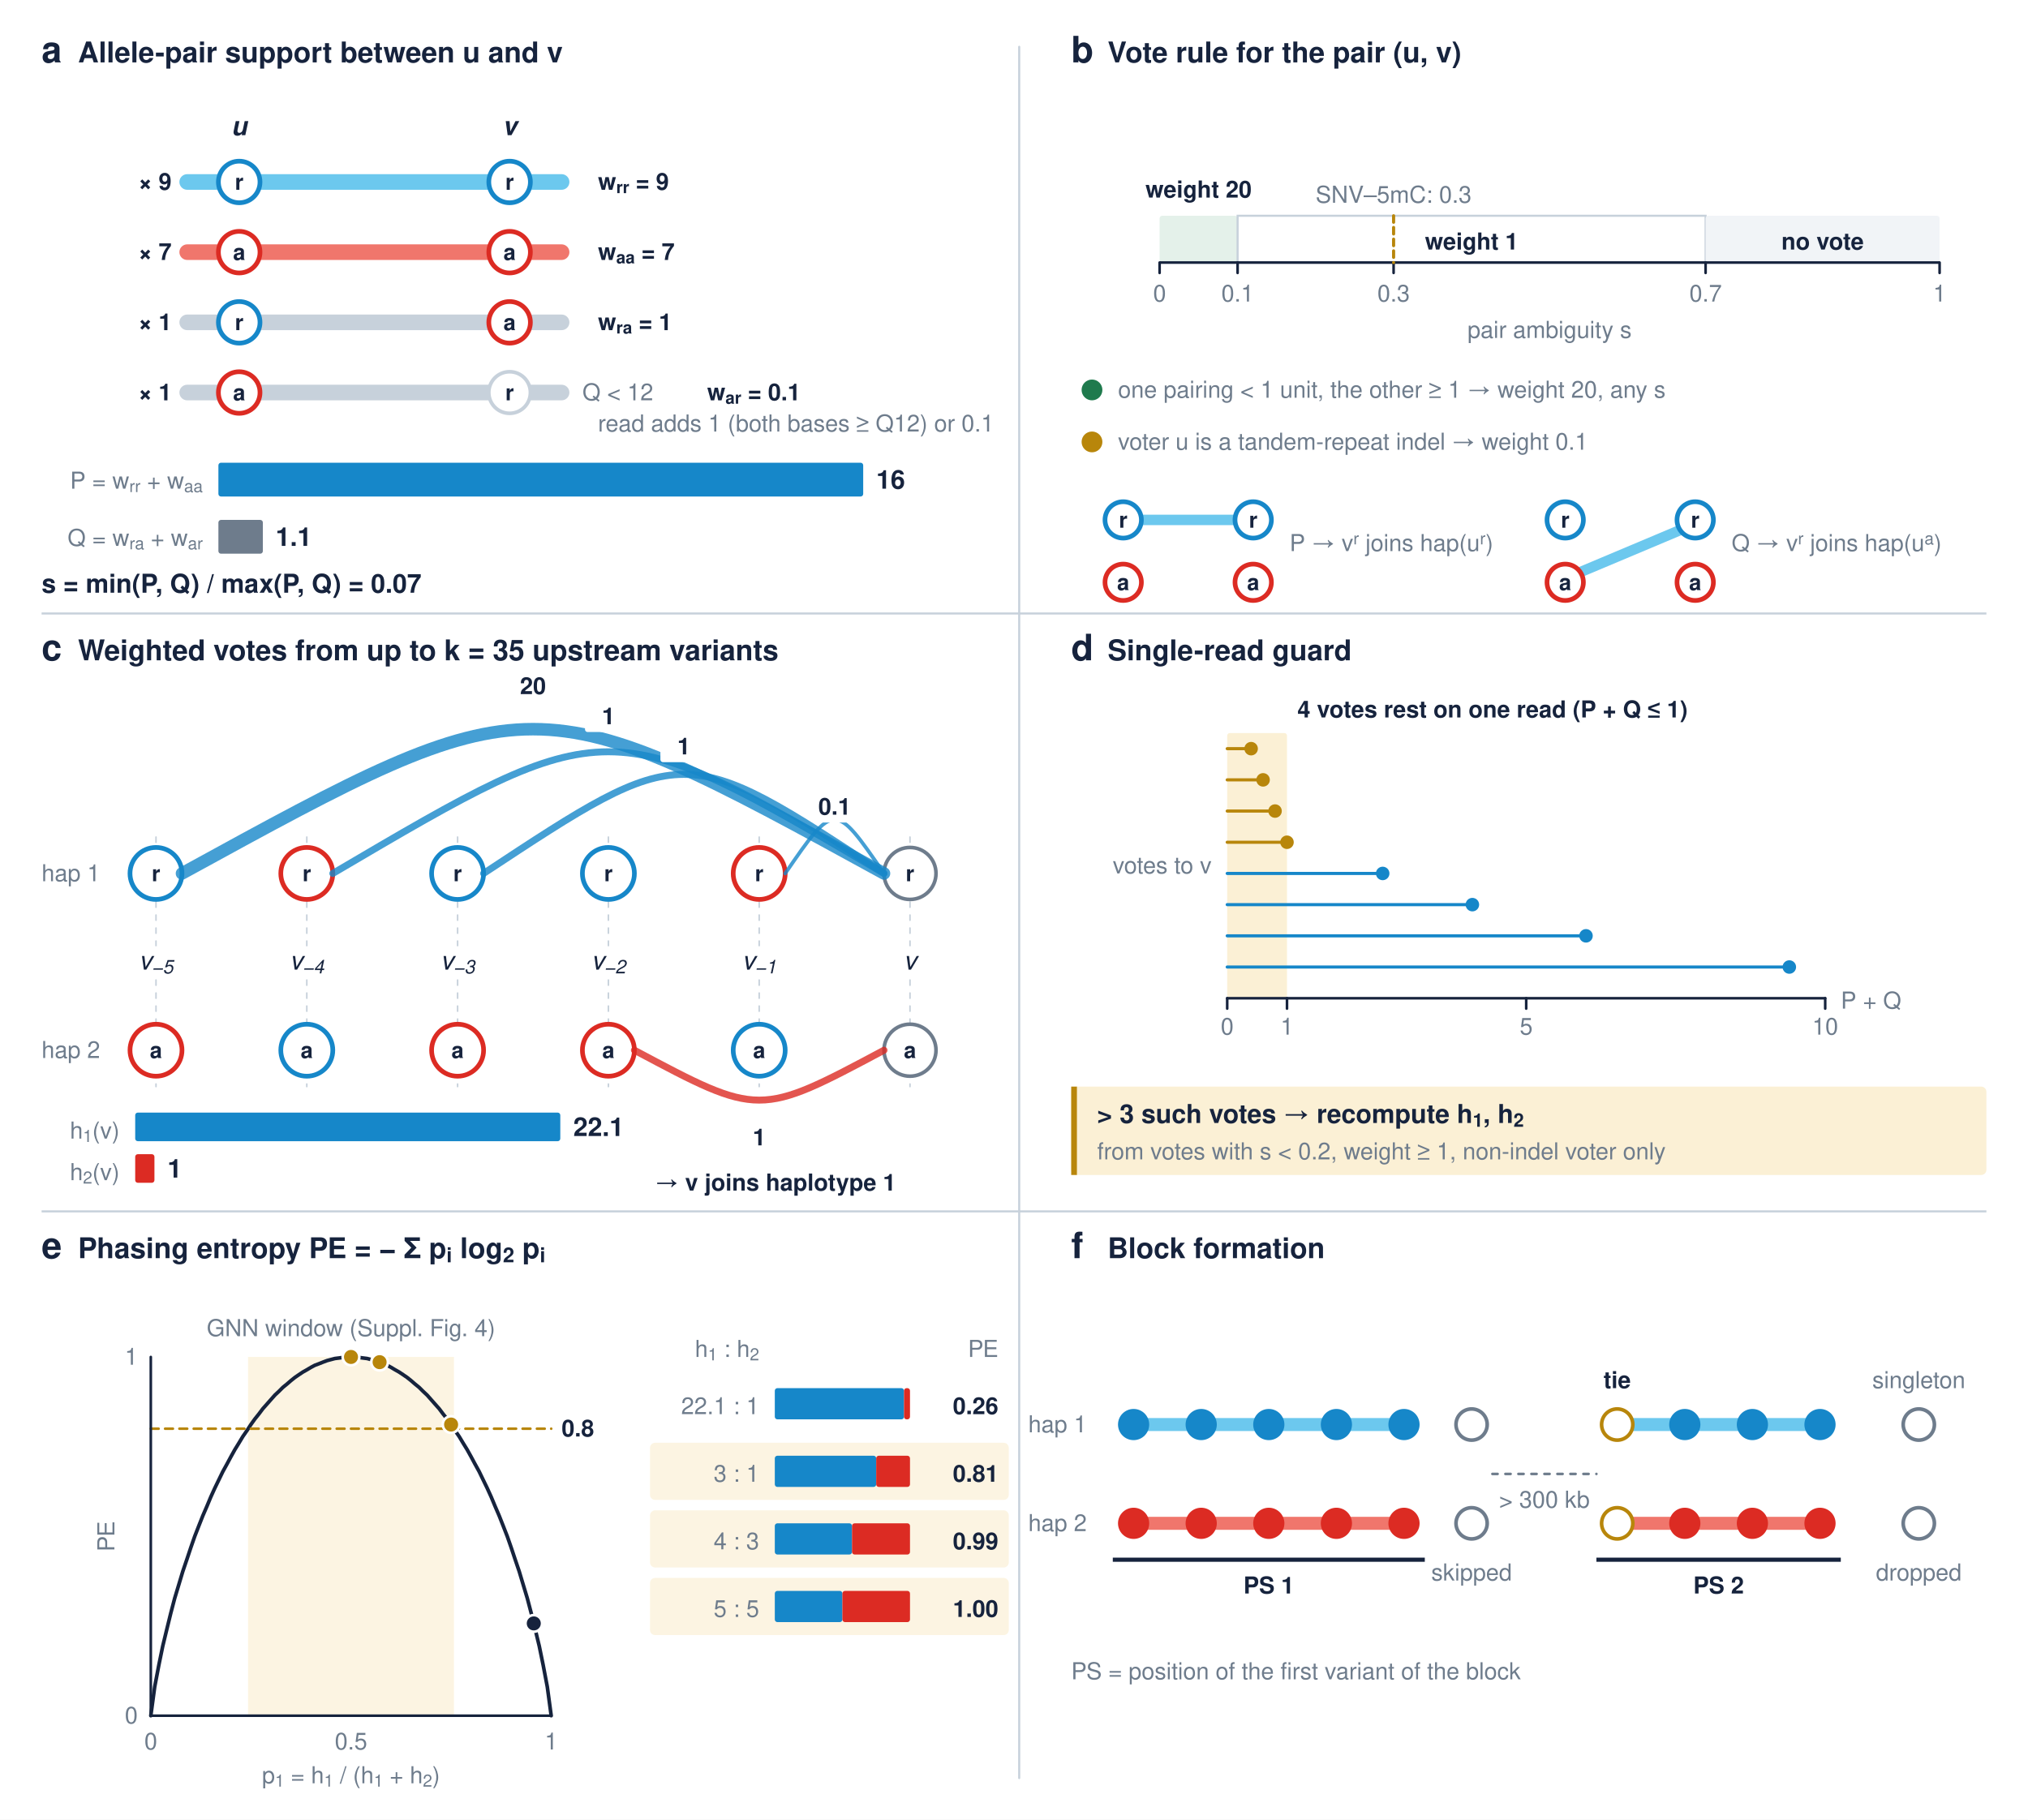
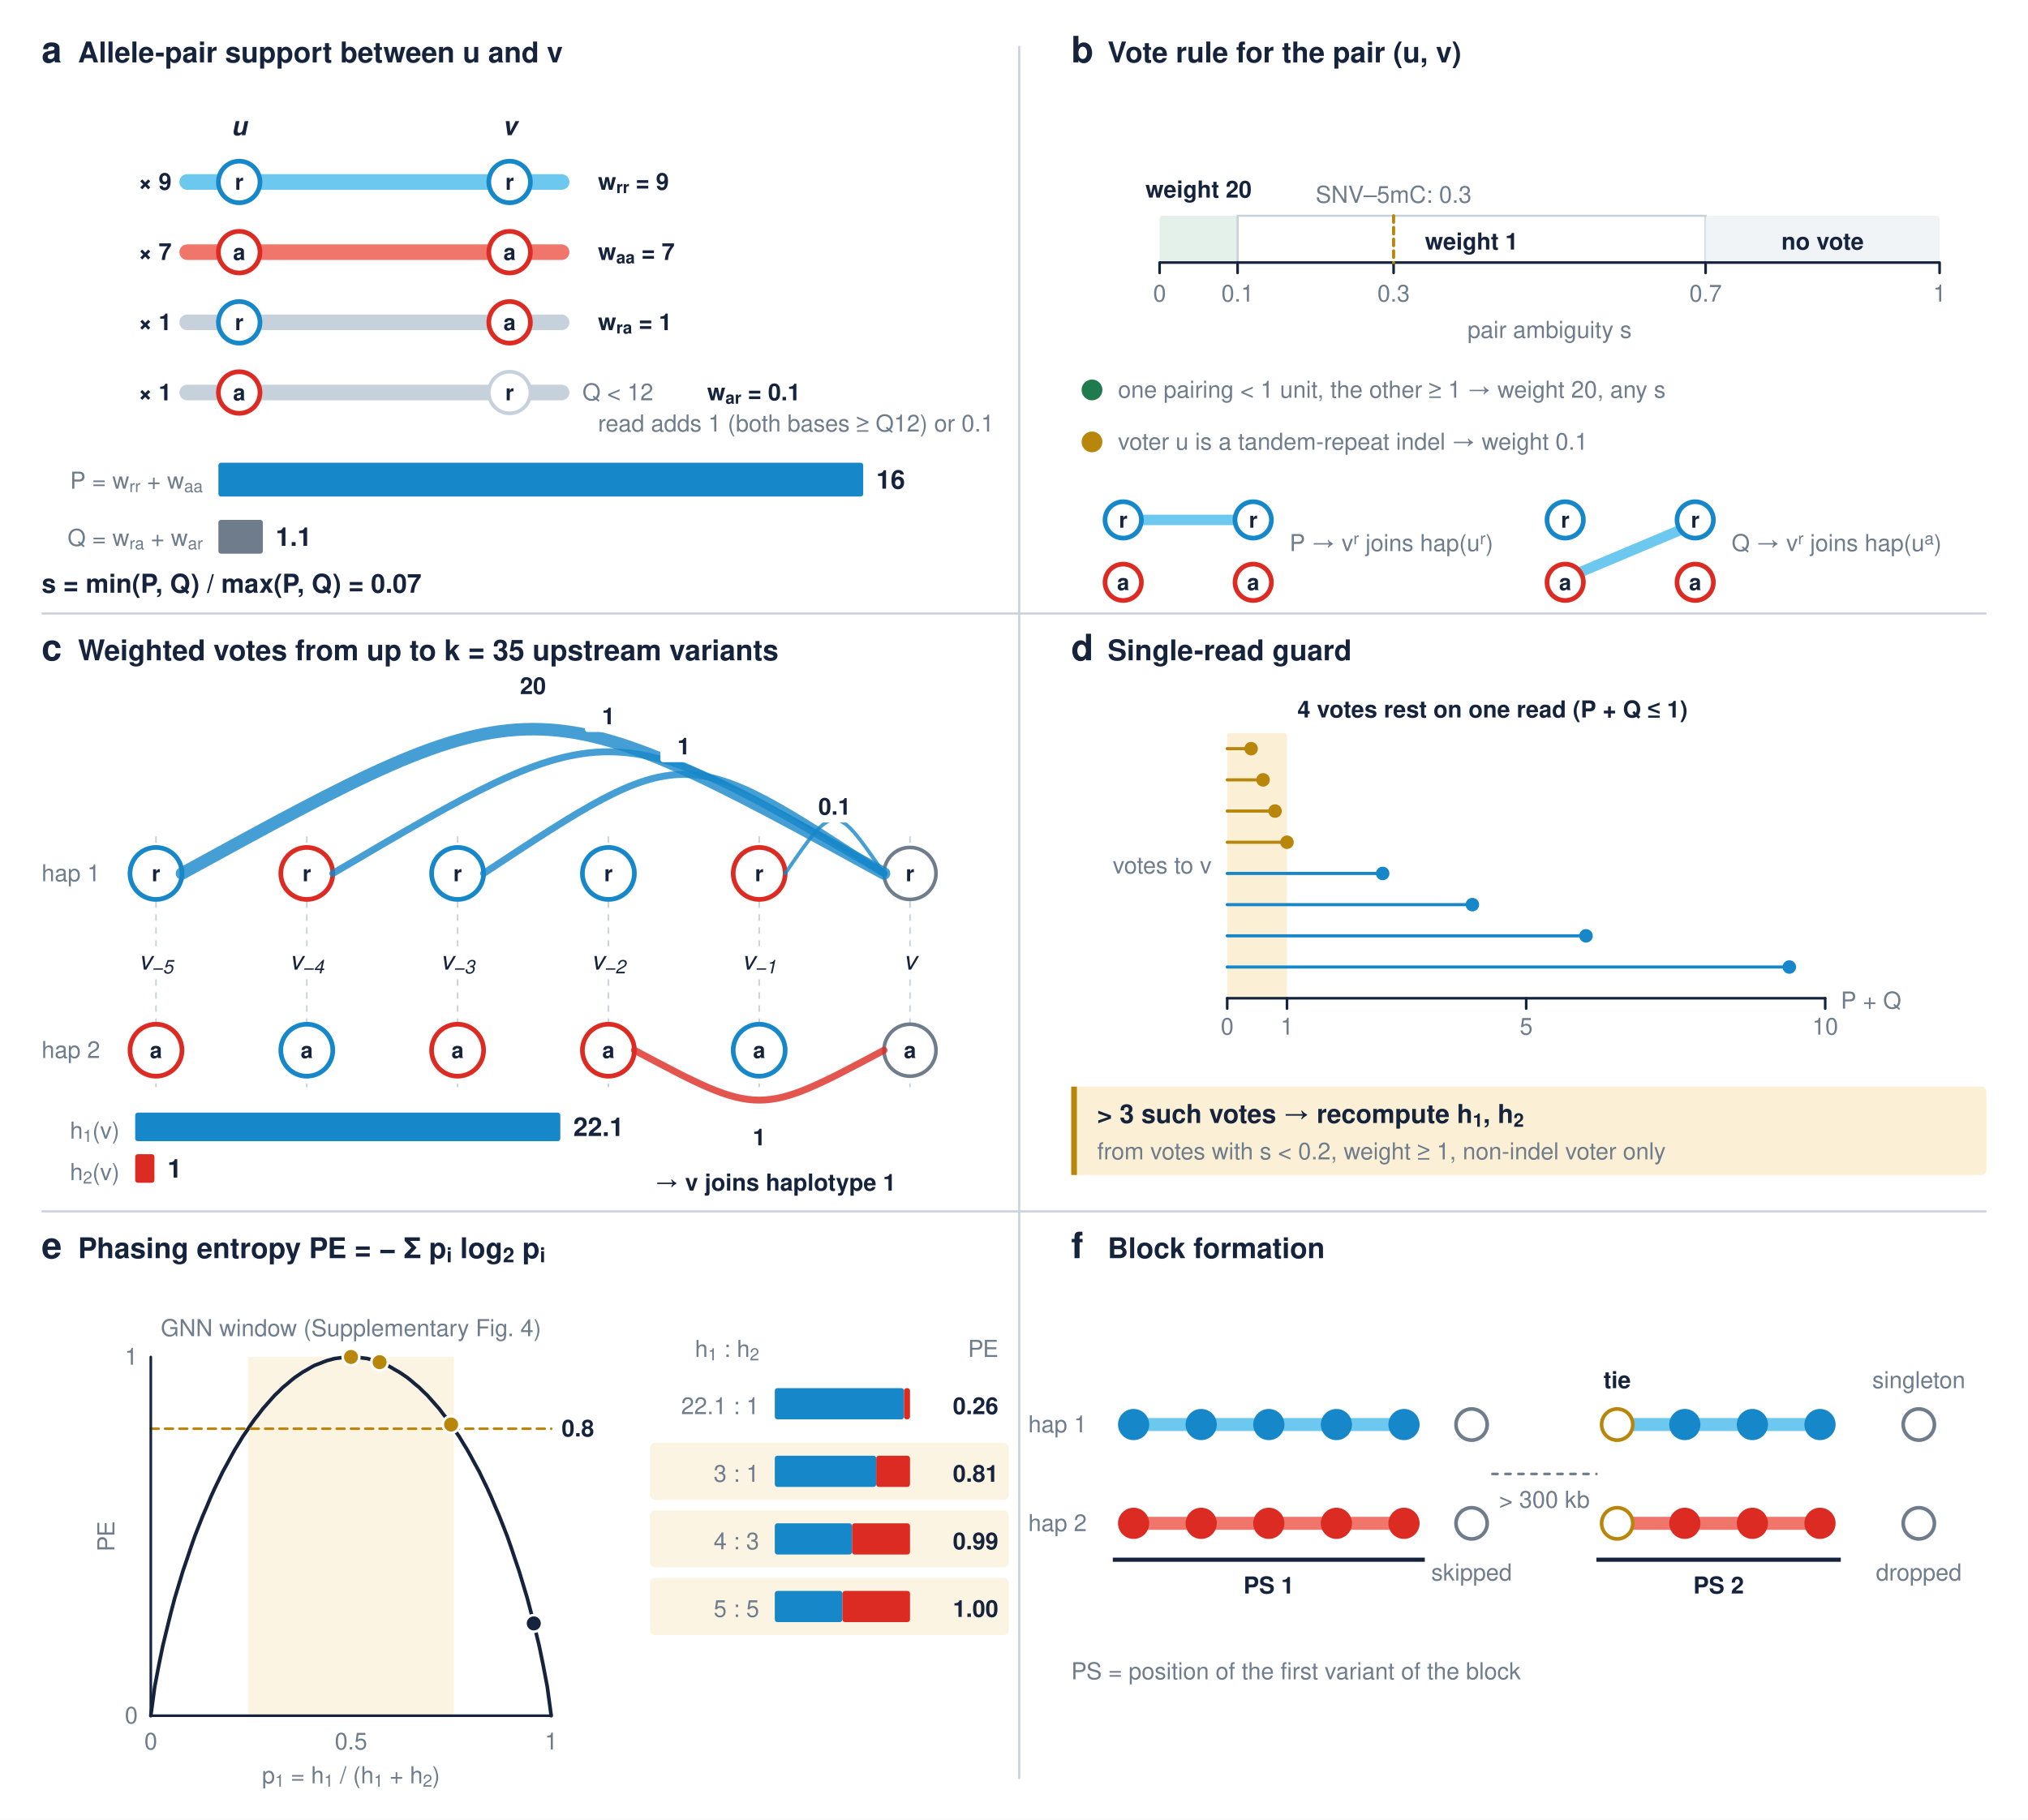
<svg xmlns="http://www.w3.org/2000/svg" width="780" height="700" viewBox="0 0 780 700">
  <style>
 text{font-family:"Helvetica Neue",Helvetica,Arial,"Liberation Sans",sans-serif;fill:#16233D}
 .pl{font-size:14px;font-weight:700}
 .h{font-size:11px;font-weight:600}
 .t{font-size:10px}
 .tb{font-size:10px;font-weight:600}
 .s{font-size:9px;fill:#6E7C8C}
 .sb{font-size:9px;font-weight:600}
 .n{font-size:8.5px;font-weight:700}
 .m{font-size:10px;font-style:italic}
 .mb{font-size:10px;font-style:italic;font-weight:600}
 .eq{font-size:10.5px}
 .code{font-family:"SF Mono",Menlo,Consolas,"Courier New",monospace;font-size:9px}
</style>
  <defs>
    <marker id="arr" viewBox="0 0 10 10" refX="9" refY="5" markerWidth="6" markerHeight="6" orient="auto-start-reverse">
      <path d="M0,0 L10,5 L0,10 z" fill="#6E7C8C" />
    </marker>
    <marker id="arrd" viewBox="0 0 10 10" refX="9" refY="5" markerWidth="6" markerHeight="6" orient="auto-start-reverse">
      <path d="M0,0 L10,5 L0,10 z" fill="#16233D" />
    </marker>
    <marker id="arra" viewBox="0 0 10 10" refX="9" refY="5" markerWidth="6" markerHeight="6" orient="auto-start-reverse">
      <path d="M0,0 L10,5 L0,10 z" fill="#B8860B" />
    </marker>
  </defs>
  <rect width="780" height="700" fill="#ffffff" />
  <line x1="392.0" y1="18.0" x2="392.0" y2="684.0" stroke="#C7D1DB" stroke-width="0.8" stroke-linecap="round" />
  <line x1="16.0" y1="236.0" x2="764.0" y2="236.0" stroke="#C7D1DB" stroke-width="0.8" stroke-linecap="butt" />
  <line x1="16.0" y1="466.0" x2="764.0" y2="466.0" stroke="#C7D1DB" stroke-width="0.8" stroke-linecap="butt" />
  <text x="16.0" y="24.0" class="pl" text-anchor="start">a</text>
  <text x="30.0" y="24.0" class="h" text-anchor="start">Allele-pair support between u and v</text>
  <text x="92.0" y="52.0" class="mb" text-anchor="middle" fill="#16233D">u</text>
  <text x="196.0" y="52.0" class="mb" text-anchor="middle" fill="#16233D">v</text>
  <text x="66.0" y="73.0" class="sb" text-anchor="end" fill="#6E7C8C">× 9</text>
  <line x1="72.0" y1="70.0" x2="216.0" y2="70.0" stroke="#6CC8EE" stroke-width="6" stroke-linecap="round" />
  <circle cx="92.0" cy="70.0" r="8" fill="#fff" stroke="#1687C9" stroke-width="1.8" />
  <text x="92.0" y="73.0" class="n" text-anchor="middle" fill="#1687C9">r</text>
  <circle cx="196.0" cy="70.0" r="8" fill="#fff" stroke="#1687C9" stroke-width="1.8" />
  <text x="196.0" y="73.0" class="n" text-anchor="middle" fill="#1687C9">r</text>
  <text x="230.0" y="73.0" class="sb" text-anchor="start" fill="#1687C9">w<tspan font-size="72%" baseline-shift="sub">rr</tspan> = 9</text>
  <text x="66.0" y="100.0" class="sb" text-anchor="end" fill="#6E7C8C">× 7</text>
  <line x1="72.0" y1="97.0" x2="216.0" y2="97.0" stroke="#F0766C" stroke-width="6" stroke-linecap="round" />
  <circle cx="92.0" cy="97.0" r="8" fill="#fff" stroke="#DC2B23" stroke-width="1.8" />
  <text x="92.0" y="100.0" class="n" text-anchor="middle" fill="#DC2B23">a</text>
  <circle cx="196.0" cy="97.0" r="8" fill="#fff" stroke="#DC2B23" stroke-width="1.8" />
  <text x="196.0" y="100.0" class="n" text-anchor="middle" fill="#DC2B23">a</text>
  <text x="230.0" y="100.0" class="sb" text-anchor="start" fill="#DC2B23">w<tspan font-size="72%" baseline-shift="sub">aa</tspan> = 7</text>
  <text x="66.0" y="127.0" class="sb" text-anchor="end" fill="#6E7C8C">× 1</text>
  <line x1="72.0" y1="124.0" x2="216.0" y2="124.0" stroke="#C7D1DB" stroke-width="6" stroke-linecap="round" />
  <circle cx="92.0" cy="124.0" r="8" fill="#fff" stroke="#1687C9" stroke-width="1.8" />
  <text x="92.0" y="127.0" class="n" text-anchor="middle" fill="#1687C9">r</text>
  <circle cx="196.0" cy="124.0" r="8" fill="#fff" stroke="#DC2B23" stroke-width="1.8" />
  <text x="196.0" y="127.0" class="n" text-anchor="middle" fill="#DC2B23">a</text>
  <text x="230.0" y="127.0" class="sb" text-anchor="start" fill="#6E7C8C">w<tspan font-size="72%" baseline-shift="sub">ra</tspan> = 1</text>
  <text x="66.0" y="154.0" class="sb" text-anchor="end" fill="#6E7C8C">× 1</text>
  <line x1="72.0" y1="151.0" x2="216.0" y2="151.0" stroke="#C7D1DB" stroke-width="6" stroke-linecap="round" />
  <circle cx="92.0" cy="151.0" r="8" fill="#fff" stroke="#DC2B23" stroke-width="1.8" />
  <text x="92.0" y="154.0" class="n" text-anchor="middle" fill="#DC2B23">a</text>
  <circle cx="196.0" cy="151.0" r="8" fill="#fff" stroke="#C7D1DB" stroke-width="1.4" />
  <text x="196.0" y="154.0" class="n" text-anchor="middle" fill="#C7D1DB">r</text>
  <text x="224.0" y="154.0" class="s" text-anchor="start" fill="#B8860B">Q &lt; 12</text>
  <text x="272.0" y="154.0" class="sb" text-anchor="start" fill="#6E7C8C">w<tspan font-size="72%" baseline-shift="sub">ar</tspan> = 0.1</text>
  <text x="230.0" y="166.0" class="s" text-anchor="start">read adds 1 (both bases ≥ Q12) or 0.1</text>
  <text x="78.0" y="188.0" class="s" text-anchor="end">P = w<tspan font-size="72%" baseline-shift="sub">rr</tspan> + w<tspan font-size="72%" baseline-shift="sub">aa</tspan>
  </text>
  <rect x="84.0" y="178.0" width="248.0" height="13.0" rx="1" fill="#1687C9" stroke="none" stroke-width="0.8" opacity="1" />
  <text x="337.0" y="188.0" class="tb" text-anchor="start" fill="#1687C9">16</text>
  <text x="78.0" y="210.0" class="s" text-anchor="end">Q = w<tspan font-size="72%" baseline-shift="sub">ra</tspan> + w<tspan font-size="72%" baseline-shift="sub">ar</tspan>
  </text>
  <rect x="84.0" y="200.0" width="17.1" height="13.0" rx="1" fill="#6E7C8C" stroke="none" stroke-width="0.8" opacity="1" />
  <text x="106.0" y="210.0" class="tb" text-anchor="start" fill="#6E7C8C">1.1</text>
  <text x="16.0" y="228.0" class="tb" text-anchor="start" fill="#16233D">s = min(P, Q) / max(P, Q) = 0.07</text>
  <text x="412.0" y="24.0" class="pl" text-anchor="start">b</text>
  <text x="426.0" y="24.0" class="h" text-anchor="start">Vote rule for the pair (u, v)</text>
  <rect x="446.0" y="83.0" width="30.0" height="18.0" rx="1" fill="#E4F1EA" stroke="none" stroke-width="0.8" opacity="1" />
  <rect x="476.0" y="83.0" width="180.0" height="18.0" rx="0" fill="#ffffff" stroke="#C7D1DB" stroke-width="0.8" opacity="1" />
  <rect x="656.0" y="83.0" width="90.0" height="18.0" rx="1" fill="#F1F4F7" stroke="none" stroke-width="0.8" opacity="1" />
  <line x1="446.0" y1="101.0" x2="746.0" y2="101.0" stroke="#16233D" stroke-width="1" stroke-linecap="butt" />
  <line x1="446.0" y1="101.0" x2="446.0" y2="105.0" stroke="#16233D" stroke-width="1" stroke-linecap="round" />
  <text x="446.0" y="116.0" class="s" text-anchor="middle">0</text>
  <line x1="476.0" y1="101.0" x2="476.0" y2="105.0" stroke="#16233D" stroke-width="1" stroke-linecap="round" />
  <text x="476.0" y="116.0" class="s" text-anchor="middle">0.1</text>
  <line x1="536.0" y1="101.0" x2="536.0" y2="105.0" stroke="#16233D" stroke-width="1" stroke-linecap="round" />
  <text x="536.0" y="116.0" class="s" text-anchor="middle">0.3</text>
  <line x1="656.0" y1="101.0" x2="656.0" y2="105.0" stroke="#16233D" stroke-width="1" stroke-linecap="round" />
  <text x="656.0" y="116.0" class="s" text-anchor="middle">0.7</text>
  <line x1="746.0" y1="101.0" x2="746.0" y2="105.0" stroke="#16233D" stroke-width="1" stroke-linecap="round" />
  <text x="746.0" y="116.0" class="s" text-anchor="middle">1</text>
  <text x="596.0" y="130.0" class="s" text-anchor="middle">pair ambiguity s</text>
  <text x="461.0" y="76.0" class="sb" text-anchor="middle" fill="#1F7A4D">weight 20</text>
  <text x="566.0" y="96.0" class="sb" text-anchor="middle" fill="#16233D">weight 1</text>
  <text x="701.0" y="96.0" class="sb" text-anchor="middle" fill="#6E7C8C">no vote</text>
  <line x1="536.0" y1="83.0" x2="536.0" y2="101.0" stroke="#B8860B" stroke-width="1.2" stroke-linecap="round" stroke-dasharray="2.5,2" />
  <text x="536.0" y="78.0" class="s" text-anchor="middle" fill="#B8860B">SNV–5mC: 0.3</text>
  <circle cx="420.0" cy="150.0" r="4" fill="#1F7A4D" stroke="#1F7A4D" stroke-width="0" />
  <text x="430.0" y="153.0" class="s" text-anchor="start">one pairing &lt; 1 unit, the other ≥ 1 → weight 20, any s</text>
  <circle cx="420.0" cy="170.0" r="4" fill="#B8860B" stroke="#B8860B" stroke-width="0" />
  <text x="430.0" y="173.0" class="s" text-anchor="start">voter u is a tandem-repeat indel → weight 0.1</text>
  <line x1="438.0" y1="200.0" x2="476.0" y2="200.0" stroke="#6CC8EE" stroke-width="4" stroke-linecap="round" />
  <circle cx="432.0" cy="200.0" r="7" fill="#fff" stroke="#1687C9" stroke-width="1.8" />
  <text x="432.0" y="203.0" class="n" text-anchor="middle" fill="#1687C9">r</text>
  <circle cx="432.0" cy="224.0" r="7" fill="#fff" stroke="#DC2B23" stroke-width="1.8" />
  <text x="432.0" y="227.0" class="n" text-anchor="middle" fill="#DC2B23">a</text>
  <circle cx="482.0" cy="200.0" r="7" fill="#fff" stroke="#1687C9" stroke-width="1.8" />
  <text x="482.0" y="203.0" class="n" text-anchor="middle" fill="#1687C9">r</text>
  <circle cx="482.0" cy="224.0" r="7" fill="#fff" stroke="#DC2B23" stroke-width="1.8" />
  <text x="482.0" y="227.0" class="n" text-anchor="middle" fill="#DC2B23">a</text>
  <text x="496.0" y="212.0" class="s" text-anchor="start">P → v<tspan font-size="72%" baseline-shift="super">r</tspan> joins hap(u<tspan font-size="72%" baseline-shift="super">r</tspan>)</text>
  <line x1="608.0" y1="220.0" x2="646.0" y2="204.0" stroke="#6CC8EE" stroke-width="4" stroke-linecap="round" />
  <circle cx="602.0" cy="200.0" r="7" fill="#fff" stroke="#1687C9" stroke-width="1.8" />
  <text x="602.0" y="203.0" class="n" text-anchor="middle" fill="#1687C9">r</text>
  <circle cx="602.0" cy="224.0" r="7" fill="#fff" stroke="#DC2B23" stroke-width="1.8" />
  <text x="602.0" y="227.0" class="n" text-anchor="middle" fill="#DC2B23">a</text>
  <circle cx="652.0" cy="200.0" r="7" fill="#fff" stroke="#1687C9" stroke-width="1.8" />
  <text x="652.0" y="203.0" class="n" text-anchor="middle" fill="#1687C9">r</text>
  <circle cx="652.0" cy="224.0" r="7" fill="#fff" stroke="#DC2B23" stroke-width="1.8" />
  <text x="652.0" y="227.0" class="n" text-anchor="middle" fill="#DC2B23">a</text>
  <text x="666.0" y="212.0" class="s" text-anchor="start">Q → v<tspan font-size="72%" baseline-shift="super">r</tspan> joins hap(u<tspan font-size="72%" baseline-shift="super">a</tspan>)</text>
  <text x="16.0" y="254.0" class="pl" text-anchor="start">c</text>
  <text x="30.0" y="254.0" class="h" text-anchor="start">Weighted votes from up to k = 35 upstream variants</text>
  <line x1="60.0" y1="322.0" x2="60.0" y2="418.0" stroke="#C7D1DB" stroke-width="0.6" stroke-linecap="round" stroke-dasharray="2,3" />
  <circle cx="60.0" cy="336.0" r="10" fill="#fff" stroke="#1687C9" stroke-width="1.8" />
  <text x="60.0" y="339.0" class="n" text-anchor="middle" fill="#1687C9">r</text>
  <circle cx="60.0" cy="404.0" r="10" fill="#fff" stroke="#DC2B23" stroke-width="1.8" />
  <text x="60.0" y="407.0" class="n" text-anchor="middle" fill="#DC2B23">a</text>
  <line x1="118.0" y1="322.0" x2="118.0" y2="418.0" stroke="#C7D1DB" stroke-width="0.6" stroke-linecap="round" stroke-dasharray="2,3" />
  <circle cx="118.0" cy="336.0" r="10" fill="#fff" stroke="#DC2B23" stroke-width="1.8" />
  <text x="118.0" y="339.0" class="n" text-anchor="middle" fill="#DC2B23">r</text>
  <circle cx="118.0" cy="404.0" r="10" fill="#fff" stroke="#1687C9" stroke-width="1.8" />
  <text x="118.0" y="407.0" class="n" text-anchor="middle" fill="#1687C9">a</text>
  <line x1="176.0" y1="322.0" x2="176.0" y2="418.0" stroke="#C7D1DB" stroke-width="0.6" stroke-linecap="round" stroke-dasharray="2,3" />
  <circle cx="176.0" cy="336.0" r="10" fill="#fff" stroke="#1687C9" stroke-width="1.8" />
  <text x="176.0" y="339.0" class="n" text-anchor="middle" fill="#1687C9">r</text>
  <circle cx="176.0" cy="404.0" r="10" fill="#fff" stroke="#DC2B23" stroke-width="1.8" />
  <text x="176.0" y="407.0" class="n" text-anchor="middle" fill="#DC2B23">a</text>
  <line x1="234.0" y1="322.0" x2="234.0" y2="418.0" stroke="#C7D1DB" stroke-width="0.6" stroke-linecap="round" stroke-dasharray="2,3" />
  <circle cx="234.0" cy="336.0" r="10" fill="#fff" stroke="#1687C9" stroke-width="1.8" />
  <text x="234.0" y="339.0" class="n" text-anchor="middle" fill="#1687C9">r</text>
  <circle cx="234.0" cy="404.0" r="10" fill="#fff" stroke="#DC2B23" stroke-width="1.8" />
  <text x="234.0" y="407.0" class="n" text-anchor="middle" fill="#DC2B23">a</text>
  <line x1="292.0" y1="322.0" x2="292.0" y2="418.0" stroke="#C7D1DB" stroke-width="0.6" stroke-linecap="round" stroke-dasharray="2,3" />
  <circle cx="292.0" cy="336.0" r="10" fill="#fff" stroke="#DC2B23" stroke-width="1.8" />
  <text x="292.0" y="339.0" class="n" text-anchor="middle" fill="#DC2B23">r</text>
  <circle cx="292.0" cy="404.0" r="10" fill="#fff" stroke="#1687C9" stroke-width="1.8" />
  <text x="292.0" y="407.0" class="n" text-anchor="middle" fill="#1687C9">a</text>
  <line x1="350.0" y1="322.0" x2="350.0" y2="418.0" stroke="#C7D1DB" stroke-width="0.6" stroke-linecap="round" stroke-dasharray="2,3" />
  <circle cx="350.0" cy="336.0" r="10" fill="#fff" stroke="#6E7C8C" stroke-width="1.4" />
  <text x="350.0" y="339.0" class="n" text-anchor="middle" fill="#6E7C8C">r</text>
  <circle cx="350.0" cy="404.0" r="10" fill="#fff" stroke="#6E7C8C" stroke-width="1.4" />
  <text x="350.0" y="407.0" class="n" text-anchor="middle" fill="#6E7C8C">a</text>
  <path d="M70,336 C205.0,262.0 205.0,262.0 340,336" stroke="#1687C9" stroke-width="4.815" fill="none" stroke-linecap="round" stroke-linejoin="round" opacity="0.8" />
  <rect x="196.0" y="258.0" width="18.0" height="12.0" rx="1" fill="#ffffff" stroke="none" stroke-width="0.8" opacity="1" />
  <text x="205.0" y="267.0" class="sb" text-anchor="middle" fill="#1687C9">20</text>
  <path d="M128,336 C234.0,273.6 234.0,273.6 340,336" stroke="#1687C9" stroke-width="2.67" fill="none" stroke-linecap="round" stroke-linejoin="round" opacity="0.8" />
  <rect x="225.0" y="269.6" width="18.0" height="12.0" rx="1" fill="#ffffff" stroke="none" stroke-width="0.8" opacity="1" />
  <text x="234.0" y="278.6" class="sb" text-anchor="middle" fill="#1687C9">1</text>
  <path d="M186,336 C263.0,285.2 263.0,285.2 340,336" stroke="#1687C9" stroke-width="2.67" fill="none" stroke-linecap="round" stroke-linejoin="round" opacity="0.8" />
  <rect x="254.0" y="281.2" width="18.0" height="12.0" rx="1" fill="#ffffff" stroke="none" stroke-width="0.8" opacity="1" />
  <text x="263.0" y="290.2" class="sb" text-anchor="middle" fill="#1687C9">1</text>
  <path d="M302,336 C321.0,308.4 321.0,308.4 340,336" stroke="#1687C9" stroke-width="1.412" fill="none" stroke-linecap="round" stroke-linejoin="round" opacity="0.8" />
  <rect x="312.0" y="304.4" width="18.0" height="12.0" rx="1" fill="#ffffff" stroke="none" stroke-width="0.8" opacity="1" />
  <text x="321.0" y="313.4" class="sb" text-anchor="middle" fill="#1687C9">0.1</text>
  <path d="M244,404 C292.0,429.6 292.0,429.6 340,404" stroke="#DC2B23" stroke-width="2.67" fill="none" stroke-linecap="round" stroke-linejoin="round" opacity="0.8" />
  <rect x="283.0" y="431.6" width="18.0" height="12.0" rx="1" fill="#ffffff" stroke="none" stroke-width="0.8" opacity="1" />
  <text x="292.0" y="440.6" class="sb" text-anchor="middle" fill="#DC2B23">1</text>
  <rect x="49.0" y="364.0" width="22.0" height="12.0" rx="1" fill="#ffffff" stroke="none" stroke-width="0.8" opacity="1" />
  <text x="60.0" y="373.0" class="m" text-anchor="middle" fill="#16233D">v<tspan font-size="72%" baseline-shift="sub">−5</tspan>
  </text>
  <rect x="107.0" y="364.0" width="22.0" height="12.0" rx="1" fill="#ffffff" stroke="none" stroke-width="0.8" opacity="1" />
  <text x="118.0" y="373.0" class="m" text-anchor="middle" fill="#16233D">v<tspan font-size="72%" baseline-shift="sub">−4</tspan>
  </text>
  <rect x="165.0" y="364.0" width="22.0" height="12.0" rx="1" fill="#ffffff" stroke="none" stroke-width="0.8" opacity="1" />
  <text x="176.0" y="373.0" class="m" text-anchor="middle" fill="#16233D">v<tspan font-size="72%" baseline-shift="sub">−3</tspan>
  </text>
  <rect x="223.0" y="364.0" width="22.0" height="12.0" rx="1" fill="#ffffff" stroke="none" stroke-width="0.8" opacity="1" />
  <text x="234.0" y="373.0" class="m" text-anchor="middle" fill="#16233D">v<tspan font-size="72%" baseline-shift="sub">−2</tspan>
  </text>
  <rect x="281.0" y="364.0" width="22.0" height="12.0" rx="1" fill="#ffffff" stroke="none" stroke-width="0.8" opacity="1" />
  <text x="292.0" y="373.0" class="m" text-anchor="middle" fill="#16233D">v<tspan font-size="72%" baseline-shift="sub">−1</tspan>
  </text>
  <rect x="339.0" y="364.0" width="22.0" height="12.0" rx="1" fill="#ffffff" stroke="none" stroke-width="0.8" opacity="1" />
  <text x="350.0" y="373.0" class="m" text-anchor="middle" fill="#16233D">v</text>
  <text x="16.0" y="339.0" class="s" text-anchor="start" fill="#1687C9">hap 1</text>
  <text x="16.0" y="407.0" class="s" text-anchor="start" fill="#DC2B23">hap 2</text>
  <text x="46.0" y="438.0" class="s" text-anchor="end">h<tspan font-size="72%" baseline-shift="sub">1</tspan>(v)</text>
  <rect x="52.0" y="428.0" width="163.5" height="11.0" rx="1" fill="#1687C9" stroke="none" stroke-width="0.8" opacity="1" />
  <text x="220.5" y="437.0" class="tb" text-anchor="start" fill="#1687C9">22.1</text>
  <text x="46.0" y="454.0" class="s" text-anchor="end">h<tspan font-size="72%" baseline-shift="sub">2</tspan>(v)</text>
  <rect x="52.0" y="444.0" width="7.4" height="11.0" rx="1" fill="#DC2B23" stroke="none" stroke-width="0.8" opacity="1" />
  <text x="64.4" y="453.0" class="tb" text-anchor="start" fill="#DC2B23">1</text>
  <text x="252.0" y="458.0" class="sb" text-anchor="start" fill="#1687C9">→ v joins haplotype 1</text>
  <text x="412.0" y="254.0" class="pl" text-anchor="start">d</text>
  <text x="426.0" y="254.0" class="h" text-anchor="start">Single-read guard</text>
  <rect x="472.0" y="282.0" width="23.0" height="102.0" rx="1" fill="#FBF0D5" stroke="none" stroke-width="0.8" opacity="1" />
  <line x1="472.0" y1="288.0" x2="481.2" y2="288.0" stroke="#B8860B" stroke-width="1.2" stroke-linecap="round" />
  <circle cx="481.2" cy="288.0" r="2.6" fill="#B8860B" stroke="#B8860B" stroke-width="0" />
  <line x1="472.0" y1="300.0" x2="485.8" y2="300.0" stroke="#B8860B" stroke-width="1.2" stroke-linecap="round" />
  <circle cx="485.8" cy="300.0" r="2.6" fill="#B8860B" stroke="#B8860B" stroke-width="0" />
  <line x1="472.0" y1="312.0" x2="490.4" y2="312.0" stroke="#B8860B" stroke-width="1.2" stroke-linecap="round" />
  <circle cx="490.4" cy="312.0" r="2.6" fill="#B8860B" stroke="#B8860B" stroke-width="0" />
  <line x1="472.0" y1="324.0" x2="495.0" y2="324.0" stroke="#B8860B" stroke-width="1.2" stroke-linecap="round" />
  <circle cx="495.0" cy="324.0" r="2.6" fill="#B8860B" stroke="#B8860B" stroke-width="0" />
  <line x1="472.0" y1="336.0" x2="531.8" y2="336.0" stroke="#1687C9" stroke-width="1.2" stroke-linecap="round" />
  <circle cx="531.8" cy="336.0" r="2.6" fill="#1687C9" stroke="#1687C9" stroke-width="0" />
  <line x1="472.0" y1="348.0" x2="566.3" y2="348.0" stroke="#1687C9" stroke-width="1.2" stroke-linecap="round" />
  <circle cx="566.3" cy="348.0" r="2.6" fill="#1687C9" stroke="#1687C9" stroke-width="0" />
  <line x1="472.0" y1="360.0" x2="610.0" y2="360.0" stroke="#1687C9" stroke-width="1.2" stroke-linecap="round" />
  <circle cx="610.0" cy="360.0" r="2.6" fill="#1687C9" stroke="#1687C9" stroke-width="0" />
  <line x1="472.0" y1="372.0" x2="688.2" y2="372.0" stroke="#1687C9" stroke-width="1.2" stroke-linecap="round" />
  <circle cx="688.2" cy="372.0" r="2.6" fill="#1687C9" stroke="#1687C9" stroke-width="0" />
  <line x1="472.0" y1="384.0" x2="702.0" y2="384.0" stroke="#16233D" stroke-width="1" stroke-linecap="round" />
  <line x1="472.0" y1="384.0" x2="472.0" y2="388.0" stroke="#16233D" stroke-width="1" stroke-linecap="round" />
  <text x="472.0" y="398.0" class="s" text-anchor="middle">0</text>
  <line x1="495.0" y1="384.0" x2="495.0" y2="388.0" stroke="#16233D" stroke-width="1" stroke-linecap="round" />
  <text x="495.0" y="398.0" class="s" text-anchor="middle">1</text>
  <line x1="587.0" y1="384.0" x2="587.0" y2="388.0" stroke="#16233D" stroke-width="1" stroke-linecap="round" />
  <text x="587.0" y="398.0" class="s" text-anchor="middle">5</text>
  <line x1="702.0" y1="384.0" x2="702.0" y2="388.0" stroke="#16233D" stroke-width="1" stroke-linecap="round" />
  <text x="702.0" y="398.0" class="s" text-anchor="middle">10</text>
  <text x="708.0" y="388.0" class="s" text-anchor="start">P + Q</text>
  <text x="466.0" y="336.0" class="s" text-anchor="end">votes to v</text>
  <text x="499.0" y="276.0" class="sb" text-anchor="start" fill="#B8860B">4 votes rest on one read (P + Q ≤ 1)</text>
  <rect x="412.0" y="418.0" width="352.0" height="34.0" rx="2" fill="#FBF0D5" stroke="none" stroke-width="0.8" opacity="1" />
  <rect x="412.0" y="418.0" width="2.2" height="34.0" rx="0" fill="#B8860B" stroke="none" stroke-width="0.8" opacity="1" />
  <text x="422.0" y="432.0" class="tb" text-anchor="start" fill="#16233D">&gt; 3 such votes → recompute h<tspan font-size="72%" baseline-shift="sub">1</tspan>, h<tspan font-size="72%" baseline-shift="sub">2</tspan>
  </text>
  <text x="422.0" y="446.0" class="s" text-anchor="start">from votes with s &lt; 0.2, weight ≥ 1, non-indel voter only</text>
  <text x="16.0" y="484.0" class="pl" text-anchor="start">e</text>
  <text x="30.0" y="484.0" class="h" text-anchor="start">Phasing entropy  PE = − Σ p<tspan font-size="72%" baseline-shift="sub">i</tspan> log<tspan font-size="72%" baseline-shift="sub">2</tspan> p<tspan font-size="72%" baseline-shift="sub">i</tspan>
  </text>
  <rect x="95.4" y="522.0" width="79.2" height="138.0" rx="0" fill="#FBF0D5" stroke="none" stroke-width="0.8" opacity="0.7" />
  <path d="M58.0,660.0 L59.5,648.9 L61.1,640.5 L62.6,633.2 L64.2,626.6 L65.7,620.5 L67.2,614.8 L68.8,609.5 L70.3,604.5 L71.9,599.8 L73.4,595.3 L74.9,591.0 L76.5,586.9 L78.0,583.1 L79.6,579.4 L81.1,575.8 L82.6,572.5 L84.2,569.2 L85.7,566.1 L87.3,563.2 L88.8,560.4 L90.3,557.7 L91.9,555.1 L93.4,552.6 L95.0,550.3 L96.5,548.0 L98.0,545.9 L99.6,543.9 L101.1,541.9 L102.7,540.1 L104.2,538.4 L105.7,536.7 L107.3,535.2 L108.8,533.7 L110.4,532.4 L111.9,531.1 L113.4,529.9 L115.0,528.8 L116.5,527.8 L118.1,526.9 L119.6,526.0 L121.1,525.2 L122.7,524.6 L124.2,524.0 L125.8,523.4 L127.3,523.0 L128.8,522.6 L130.4,522.4 L131.9,522.2 L133.5,522.0 L135.0,522.0 L136.5,522.0 L138.1,522.2 L139.6,522.4 L141.2,522.6 L142.7,523.0 L144.2,523.4 L145.8,524.0 L147.3,524.6 L148.9,525.2 L150.4,526.0 L151.9,526.9 L153.5,527.8 L155.0,528.8 L156.6,529.9 L158.1,531.1 L159.6,532.4 L161.2,533.7 L162.7,535.2 L164.3,536.7 L165.8,538.4 L167.3,540.1 L168.9,541.9 L170.4,543.9 L172.0,545.9 L173.5,548.0 L175.0,550.3 L176.6,552.6 L178.1,555.1 L179.7,557.7 L181.2,560.4 L182.7,563.2 L184.3,566.1 L185.8,569.2 L187.4,572.5 L188.9,575.8 L190.4,579.4 L192.0,583.1 L193.5,586.9 L195.1,591.0 L196.6,595.3 L198.1,599.8 L199.7,604.5 L201.2,609.5 L202.8,614.8 L204.3,620.5 L205.8,626.6 L207.4,633.2 L208.9,640.5 L210.5,648.9 L212.0,660.0" stroke="#16233D" stroke-width="1.4" fill="none" stroke-linecap="round" stroke-linejoin="round" opacity="1" />
  <line x1="58.0" y1="549.6" x2="212.0" y2="549.6" stroke="#B8860B" stroke-width="1" stroke-linecap="round" stroke-dasharray="3,2.5" />
  <text x="216.0" y="552.6" class="sb" text-anchor="start" fill="#B8860B">0.8</text>
  <line x1="58.0" y1="660.0" x2="212.0" y2="660.0" stroke="#16233D" stroke-width="1" stroke-linecap="round" />
  <line x1="58.0" y1="660.0" x2="58.0" y2="522.0" stroke="#16233D" stroke-width="1" stroke-linecap="round" />
  <text x="58.0" y="673.0" class="s" text-anchor="middle">0</text>
  <text x="135.0" y="673.0" class="s" text-anchor="middle">0.5</text>
  <text x="212.0" y="673.0" class="s" text-anchor="middle">1</text>
  <text x="53.0" y="663.0" class="s" text-anchor="end">0</text>
  <text x="53.0" y="525.0" class="s" text-anchor="end">1</text>
  <text x="135.0" y="686.0" class="s" text-anchor="middle">p<tspan font-size="72%" baseline-shift="sub">1</tspan> = h<tspan font-size="72%" baseline-shift="sub">1</tspan> / (h<tspan font-size="72%" baseline-shift="sub">1</tspan> + h<tspan font-size="72%" baseline-shift="sub">2</tspan>)</text>
  <text x="44.0" y="591.0" class="s" text-anchor="middle" transform="rotate(-90 44 591.0)">PE</text>
-   <text x="135.0" y="514.0" class="s" text-anchor="middle" fill="#B8860B">GNN window (Suppl. Fig. 4)</text>
+   <text x="135.0" y="514.0" class="s" text-anchor="middle" fill="#B8860B">GNN window (Supplementary Fig. 4)</text>
  <circle cx="205.3" cy="624.5" r="3.2" fill="#16233D" stroke="#fff" stroke-width="1" />
  <circle cx="173.5" cy="548.0" r="3.2" fill="#B8860B" stroke="#fff" stroke-width="1" />
  <circle cx="146.0" cy="524.0" r="3.2" fill="#B8860B" stroke="#fff" stroke-width="1" />
  <circle cx="135.0" cy="522.0" r="3.2" fill="#B8860B" stroke="#fff" stroke-width="1" />
  <text x="292.0" y="522.0" class="s" text-anchor="end">h<tspan font-size="72%" baseline-shift="sub">1</tspan> : h<tspan font-size="72%" baseline-shift="sub">2</tspan>
  </text>
  <text x="384.0" y="522.0" class="s" text-anchor="end">PE</text>
  <text x="292.0" y="544.0" class="s" text-anchor="end">22.1 : 1</text>
  <rect x="298.0" y="534.0" width="49.7" height="12.0" rx="1" fill="#1687C9" stroke="none" stroke-width="0.8" opacity="1" />
  <rect x="347.7" y="534.0" width="2.3" height="12.0" rx="1" fill="#DC2B23" stroke="none" stroke-width="0.8" opacity="1" />
  <text x="384.0" y="544.0" class="sb" text-anchor="end" fill="#16233D">0.26</text>
  <rect x="250.0" y="555.0" width="138.0" height="22.0" rx="2" fill="#FBF0D5" stroke="none" stroke-width="0.8" opacity="0.7" />
  <text x="292.0" y="570.0" class="s" text-anchor="end">3 : 1</text>
  <rect x="298.0" y="560.0" width="39.0" height="12.0" rx="1" fill="#1687C9" stroke="none" stroke-width="0.8" opacity="1" />
  <rect x="337.0" y="560.0" width="13.0" height="12.0" rx="1" fill="#DC2B23" stroke="none" stroke-width="0.8" opacity="1" />
  <text x="384.0" y="570.0" class="sb" text-anchor="end" fill="#B8860B">0.81</text>
  <rect x="250.0" y="581.0" width="138.0" height="22.0" rx="2" fill="#FBF0D5" stroke="none" stroke-width="0.8" opacity="0.7" />
  <text x="292.0" y="596.0" class="s" text-anchor="end">4 : 3</text>
  <rect x="298.0" y="586.0" width="29.7" height="12.0" rx="1" fill="#1687C9" stroke="none" stroke-width="0.8" opacity="1" />
  <rect x="327.7" y="586.0" width="22.3" height="12.0" rx="1" fill="#DC2B23" stroke="none" stroke-width="0.8" opacity="1" />
  <text x="384.0" y="596.0" class="sb" text-anchor="end" fill="#B8860B">0.99</text>
  <rect x="250.0" y="607.0" width="138.0" height="22.0" rx="2" fill="#FBF0D5" stroke="none" stroke-width="0.8" opacity="0.7" />
  <text x="292.0" y="622.0" class="s" text-anchor="end">5 : 5</text>
  <rect x="298.0" y="612.0" width="26.0" height="12.0" rx="1" fill="#1687C9" stroke="none" stroke-width="0.8" opacity="1" />
  <rect x="324.0" y="612.0" width="26.0" height="12.0" rx="1" fill="#DC2B23" stroke="none" stroke-width="0.8" opacity="1" />
  <text x="384.0" y="622.0" class="sb" text-anchor="end" fill="#B8860B">1.00</text>
  <text x="412.0" y="484.0" class="pl" text-anchor="start">f</text>
  <text x="426.0" y="484.0" class="h" text-anchor="start">Block formation</text>
  <line x1="436.0" y1="548.0" x2="462.0" y2="548.0" stroke="#6CC8EE" stroke-width="5" stroke-linecap="butt" />
  <line x1="436.0" y1="586.0" x2="462.0" y2="586.0" stroke="#F0766C" stroke-width="5" stroke-linecap="butt" />
  <line x1="462.0" y1="548.0" x2="488.0" y2="548.0" stroke="#6CC8EE" stroke-width="5" stroke-linecap="butt" />
  <line x1="462.0" y1="586.0" x2="488.0" y2="586.0" stroke="#F0766C" stroke-width="5" stroke-linecap="butt" />
  <line x1="488.0" y1="548.0" x2="514.0" y2="548.0" stroke="#6CC8EE" stroke-width="5" stroke-linecap="butt" />
  <line x1="488.0" y1="586.0" x2="514.0" y2="586.0" stroke="#F0766C" stroke-width="5" stroke-linecap="butt" />
  <line x1="514.0" y1="548.0" x2="540.0" y2="548.0" stroke="#6CC8EE" stroke-width="5" stroke-linecap="butt" />
  <line x1="514.0" y1="586.0" x2="540.0" y2="586.0" stroke="#F0766C" stroke-width="5" stroke-linecap="butt" />
  <line x1="622.0" y1="548.0" x2="648.0" y2="548.0" stroke="#6CC8EE" stroke-width="5" stroke-linecap="butt" />
  <line x1="622.0" y1="586.0" x2="648.0" y2="586.0" stroke="#F0766C" stroke-width="5" stroke-linecap="butt" />
  <line x1="648.0" y1="548.0" x2="674.0" y2="548.0" stroke="#6CC8EE" stroke-width="5" stroke-linecap="butt" />
  <line x1="648.0" y1="586.0" x2="674.0" y2="586.0" stroke="#F0766C" stroke-width="5" stroke-linecap="butt" />
  <line x1="674.0" y1="548.0" x2="700.0" y2="548.0" stroke="#6CC8EE" stroke-width="5" stroke-linecap="butt" />
  <line x1="674.0" y1="586.0" x2="700.0" y2="586.0" stroke="#F0766C" stroke-width="5" stroke-linecap="butt" />
  <circle cx="436.0" cy="548.0" r="6" fill="#1687C9" stroke="#1687C9" stroke-width="0" />
  <circle cx="436.0" cy="586.0" r="6" fill="#DC2B23" stroke="#DC2B23" stroke-width="0" />
  <circle cx="462.0" cy="548.0" r="6" fill="#1687C9" stroke="#1687C9" stroke-width="0" />
  <circle cx="462.0" cy="586.0" r="6" fill="#DC2B23" stroke="#DC2B23" stroke-width="0" />
  <circle cx="488.0" cy="548.0" r="6" fill="#1687C9" stroke="#1687C9" stroke-width="0" />
  <circle cx="488.0" cy="586.0" r="6" fill="#DC2B23" stroke="#DC2B23" stroke-width="0" />
  <circle cx="514.0" cy="548.0" r="6" fill="#1687C9" stroke="#1687C9" stroke-width="0" />
  <circle cx="514.0" cy="586.0" r="6" fill="#DC2B23" stroke="#DC2B23" stroke-width="0" />
  <circle cx="540.0" cy="548.0" r="6" fill="#1687C9" stroke="#1687C9" stroke-width="0" />
  <circle cx="540.0" cy="586.0" r="6" fill="#DC2B23" stroke="#DC2B23" stroke-width="0" />
  <circle cx="566.0" cy="548.0" r="6" fill="#fff" stroke="#6E7C8C" stroke-width="1.4" />
  <circle cx="566.0" cy="586.0" r="6" fill="#fff" stroke="#6E7C8C" stroke-width="1.4" />
  <circle cx="622.0" cy="548.0" r="6" fill="#fff" stroke="#B8860B" stroke-width="1.4" />
  <circle cx="622.0" cy="586.0" r="6" fill="#fff" stroke="#B8860B" stroke-width="1.4" />
  <circle cx="648.0" cy="548.0" r="6" fill="#1687C9" stroke="#1687C9" stroke-width="0" />
  <circle cx="648.0" cy="586.0" r="6" fill="#DC2B23" stroke="#DC2B23" stroke-width="0" />
  <circle cx="674.0" cy="548.0" r="6" fill="#1687C9" stroke="#1687C9" stroke-width="0" />
  <circle cx="674.0" cy="586.0" r="6" fill="#DC2B23" stroke="#DC2B23" stroke-width="0" />
  <circle cx="700.0" cy="548.0" r="6" fill="#1687C9" stroke="#1687C9" stroke-width="0" />
  <circle cx="700.0" cy="586.0" r="6" fill="#DC2B23" stroke="#DC2B23" stroke-width="0" />
  <circle cx="738.0" cy="548.0" r="6" fill="#fff" stroke="#6E7C8C" stroke-width="1.4" />
  <circle cx="738.0" cy="586.0" r="6" fill="#fff" stroke="#6E7C8C" stroke-width="1.4" />
  <line x1="574.0" y1="567.0" x2="614.0" y2="567.0" stroke="#6E7C8C" stroke-width="1" stroke-linecap="round" stroke-dasharray="2,3" />
  <text x="594.0" y="580.0" class="s" text-anchor="middle" fill="#6E7C8C">&gt; 300 kb</text>
  <text x="566.0" y="608.0" class="s" text-anchor="middle" fill="#6E7C8C">skipped</text>
  <text x="622.0" y="534.0" class="sb" text-anchor="middle" fill="#B8860B">tie</text>
  <text x="738.0" y="534.0" class="s" text-anchor="middle" fill="#6E7C8C">singleton</text>
  <text x="738.0" y="608.0" class="s" text-anchor="middle" fill="#6E7C8C">dropped</text>
  <line x1="428.0" y1="600.0" x2="548.0" y2="600.0" stroke="#16233D" stroke-width="1.6" stroke-linecap="butt" />
  <text x="488.0" y="613.0" class="sb" text-anchor="middle" fill="#16233D">PS 1</text>
  <line x1="614.0" y1="600.0" x2="708.0" y2="600.0" stroke="#16233D" stroke-width="1.6" stroke-linecap="butt" />
  <text x="661.0" y="613.0" class="sb" text-anchor="middle" fill="#16233D">PS 2</text>
  <text x="418.0" y="551.0" class="s" text-anchor="end" fill="#1687C9">hap 1</text>
  <text x="418.0" y="589.0" class="s" text-anchor="end" fill="#DC2B23">hap 2</text>
  <text x="412.0" y="646.0" class="s" text-anchor="start">PS = position of the first variant of the block</text>
</svg>
